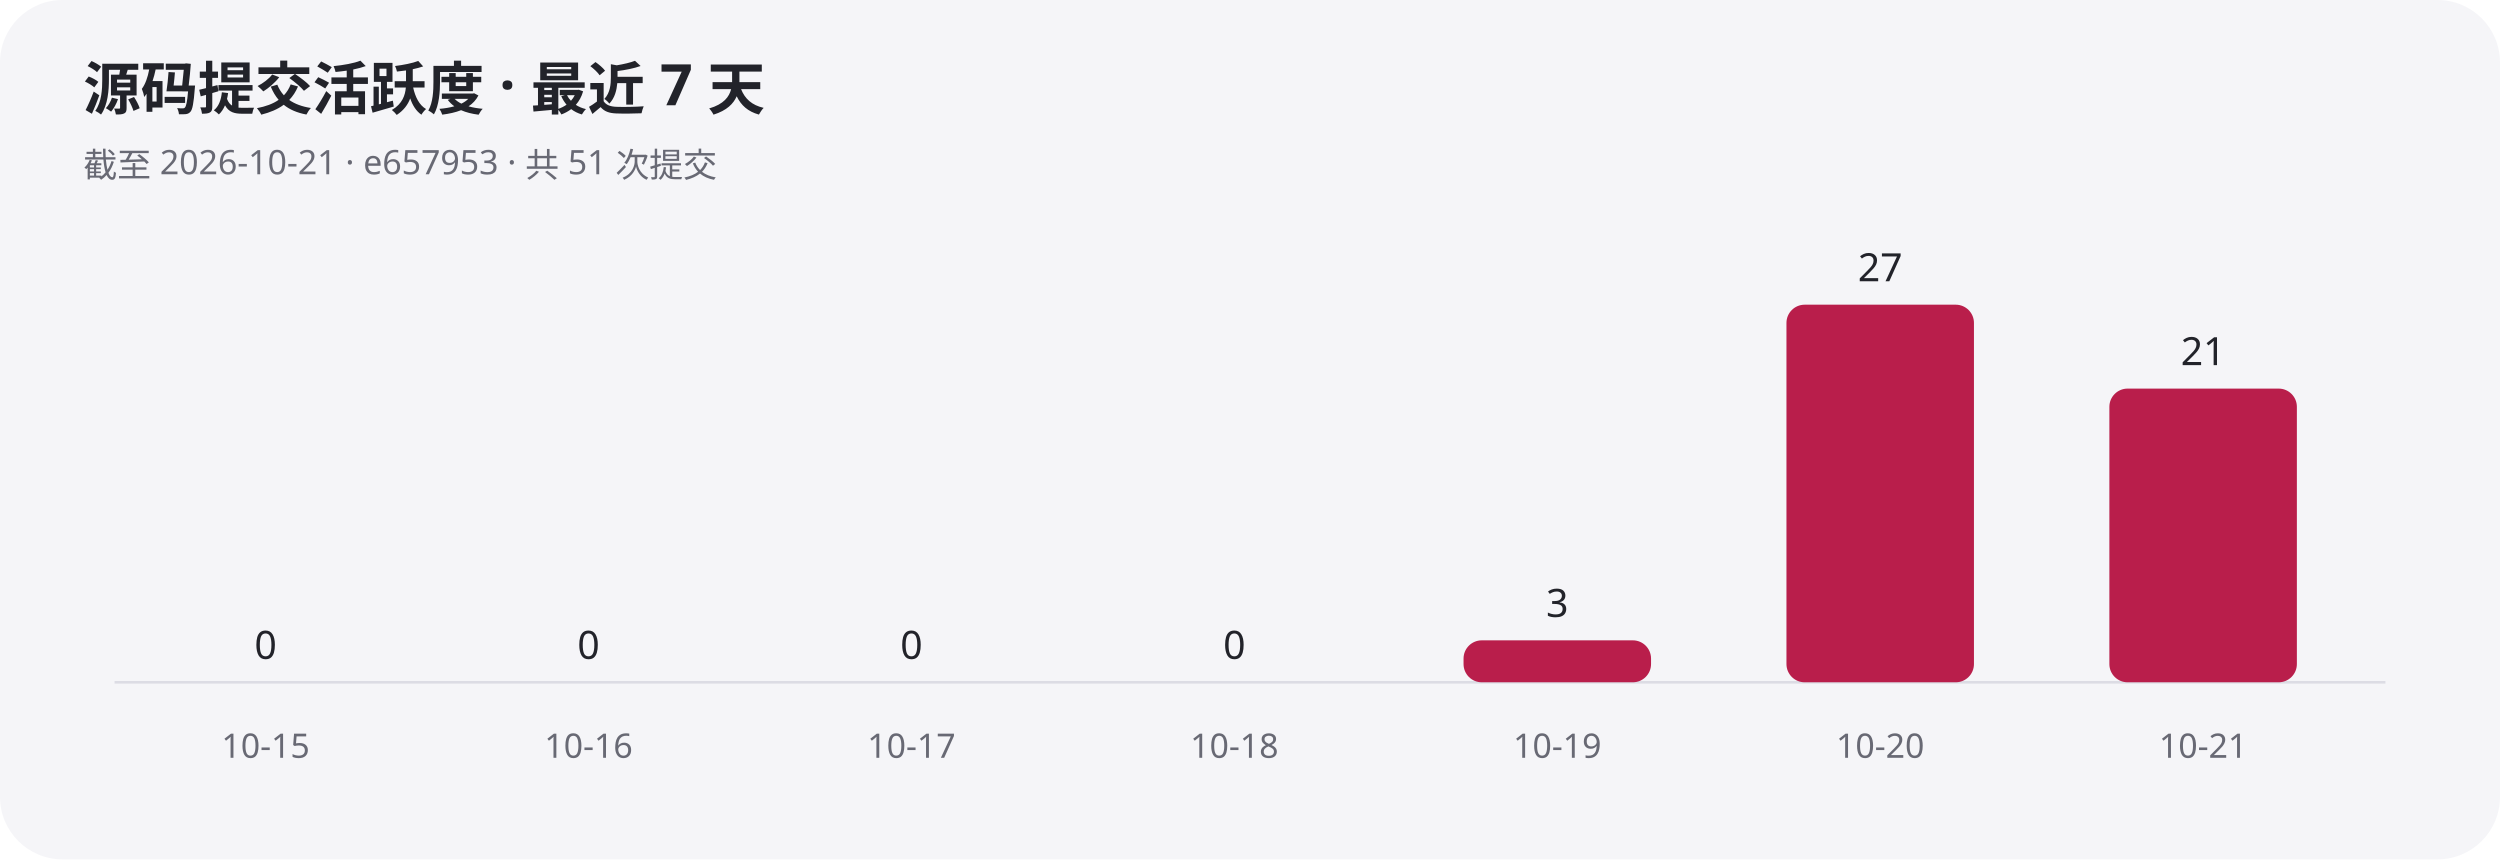
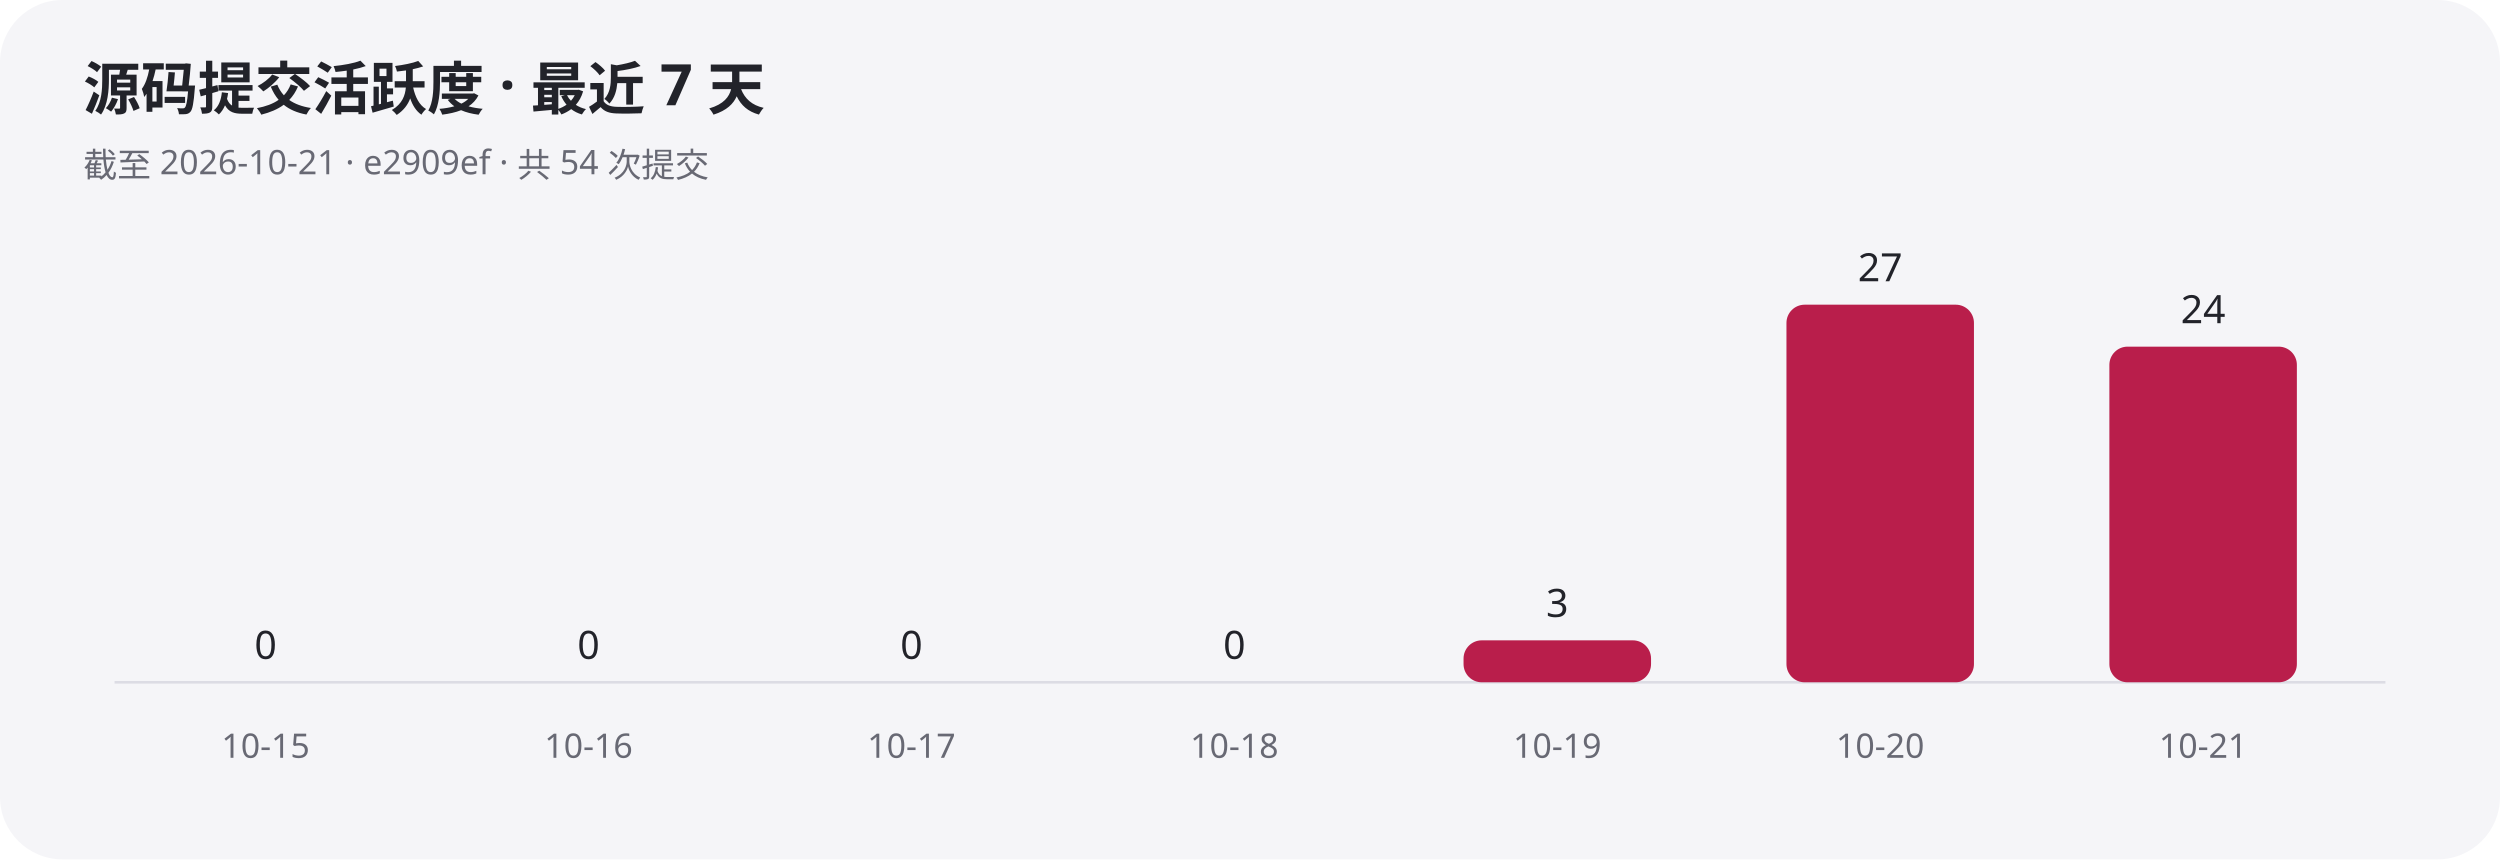
<svg xmlns="http://www.w3.org/2000/svg" width="960" height="330" viewBox="0 0 960 330" role="img" aria-labelledby="title desc">
  <rect width="960" height="330" rx="24" fill="#F5F5F8" />
  <g font-family="system-ui, sans-serif" fill="#22232A">
    <text x="32" y="42" font-size="22" font-weight="650">源码提交活跃度 · 最近 7 天</text>
-     <text x="32" y="68" font-size="13" fill="#686974">截至 2026-10-21 · e657953 · 共 51 次提交</text>
+     <text x="32" y="68" font-size="13" fill="#686974">截至 2026-10-21 · e2909ef · 共 54 次提交</text>
    <line x1="44" y1="262" x2="916" y2="262" stroke="#DCDCE4" />
    <rect x="66" y="262.0" width="72" height="0.0" rx="7" fill="#B91E4B" />
    <text x="102" y="253.0" font-size="15" text-anchor="middle">0</text>
    <text x="102" y="291" font-size="13" text-anchor="middle" fill="#686974">10-15</text>
    <rect x="190" y="262.0" width="72" height="0.0" rx="7" fill="#B91E4B" />
    <text x="226" y="253.0" font-size="15" text-anchor="middle">0</text>
    <text x="226" y="291" font-size="13" text-anchor="middle" fill="#686974">10-16</text>
    <rect x="314" y="262.0" width="72" height="0.0" rx="7" fill="#B91E4B" />
    <text x="350" y="253.0" font-size="15" text-anchor="middle">0</text>
    <text x="350" y="291" font-size="13" text-anchor="middle" fill="#686974">10-17</text>
    <rect x="438" y="262.0" width="72" height="0.0" rx="7" fill="#B91E4B" />
    <text x="474" y="253.0" font-size="15" text-anchor="middle">0</text>
    <text x="474" y="291" font-size="13" text-anchor="middle" fill="#686974">10-18</text>
    <rect x="562" y="245.89" width="72" height="16.11" rx="7" fill="#B91E4B" />
    <text x="598" y="236.89" font-size="15" text-anchor="middle">3</text>
    <text x="598" y="291" font-size="13" text-anchor="middle" fill="#686974">10-19</text>
    <rect x="686" y="117.0" width="72" height="145.0" rx="7" fill="#B91E4B" />
    <text x="722" y="108.0" font-size="15" text-anchor="middle">27</text>
    <text x="722" y="291" font-size="13" text-anchor="middle" fill="#686974">10-20</text>
-     <rect x="810" y="149.22" width="72" height="112.78" rx="7" fill="#B91E4B" />
-     <text x="846" y="140.22" font-size="15" text-anchor="middle">21</text>
+     <rect x="810" y="133.11" width="72" height="128.89" rx="7" fill="#B91E4B" />
+     <text x="846" y="124.11" font-size="15" text-anchor="middle">24</text>
    <text x="846" y="291" font-size="13" text-anchor="middle" fill="#686974">10-21</text>
  </g>
</svg>
